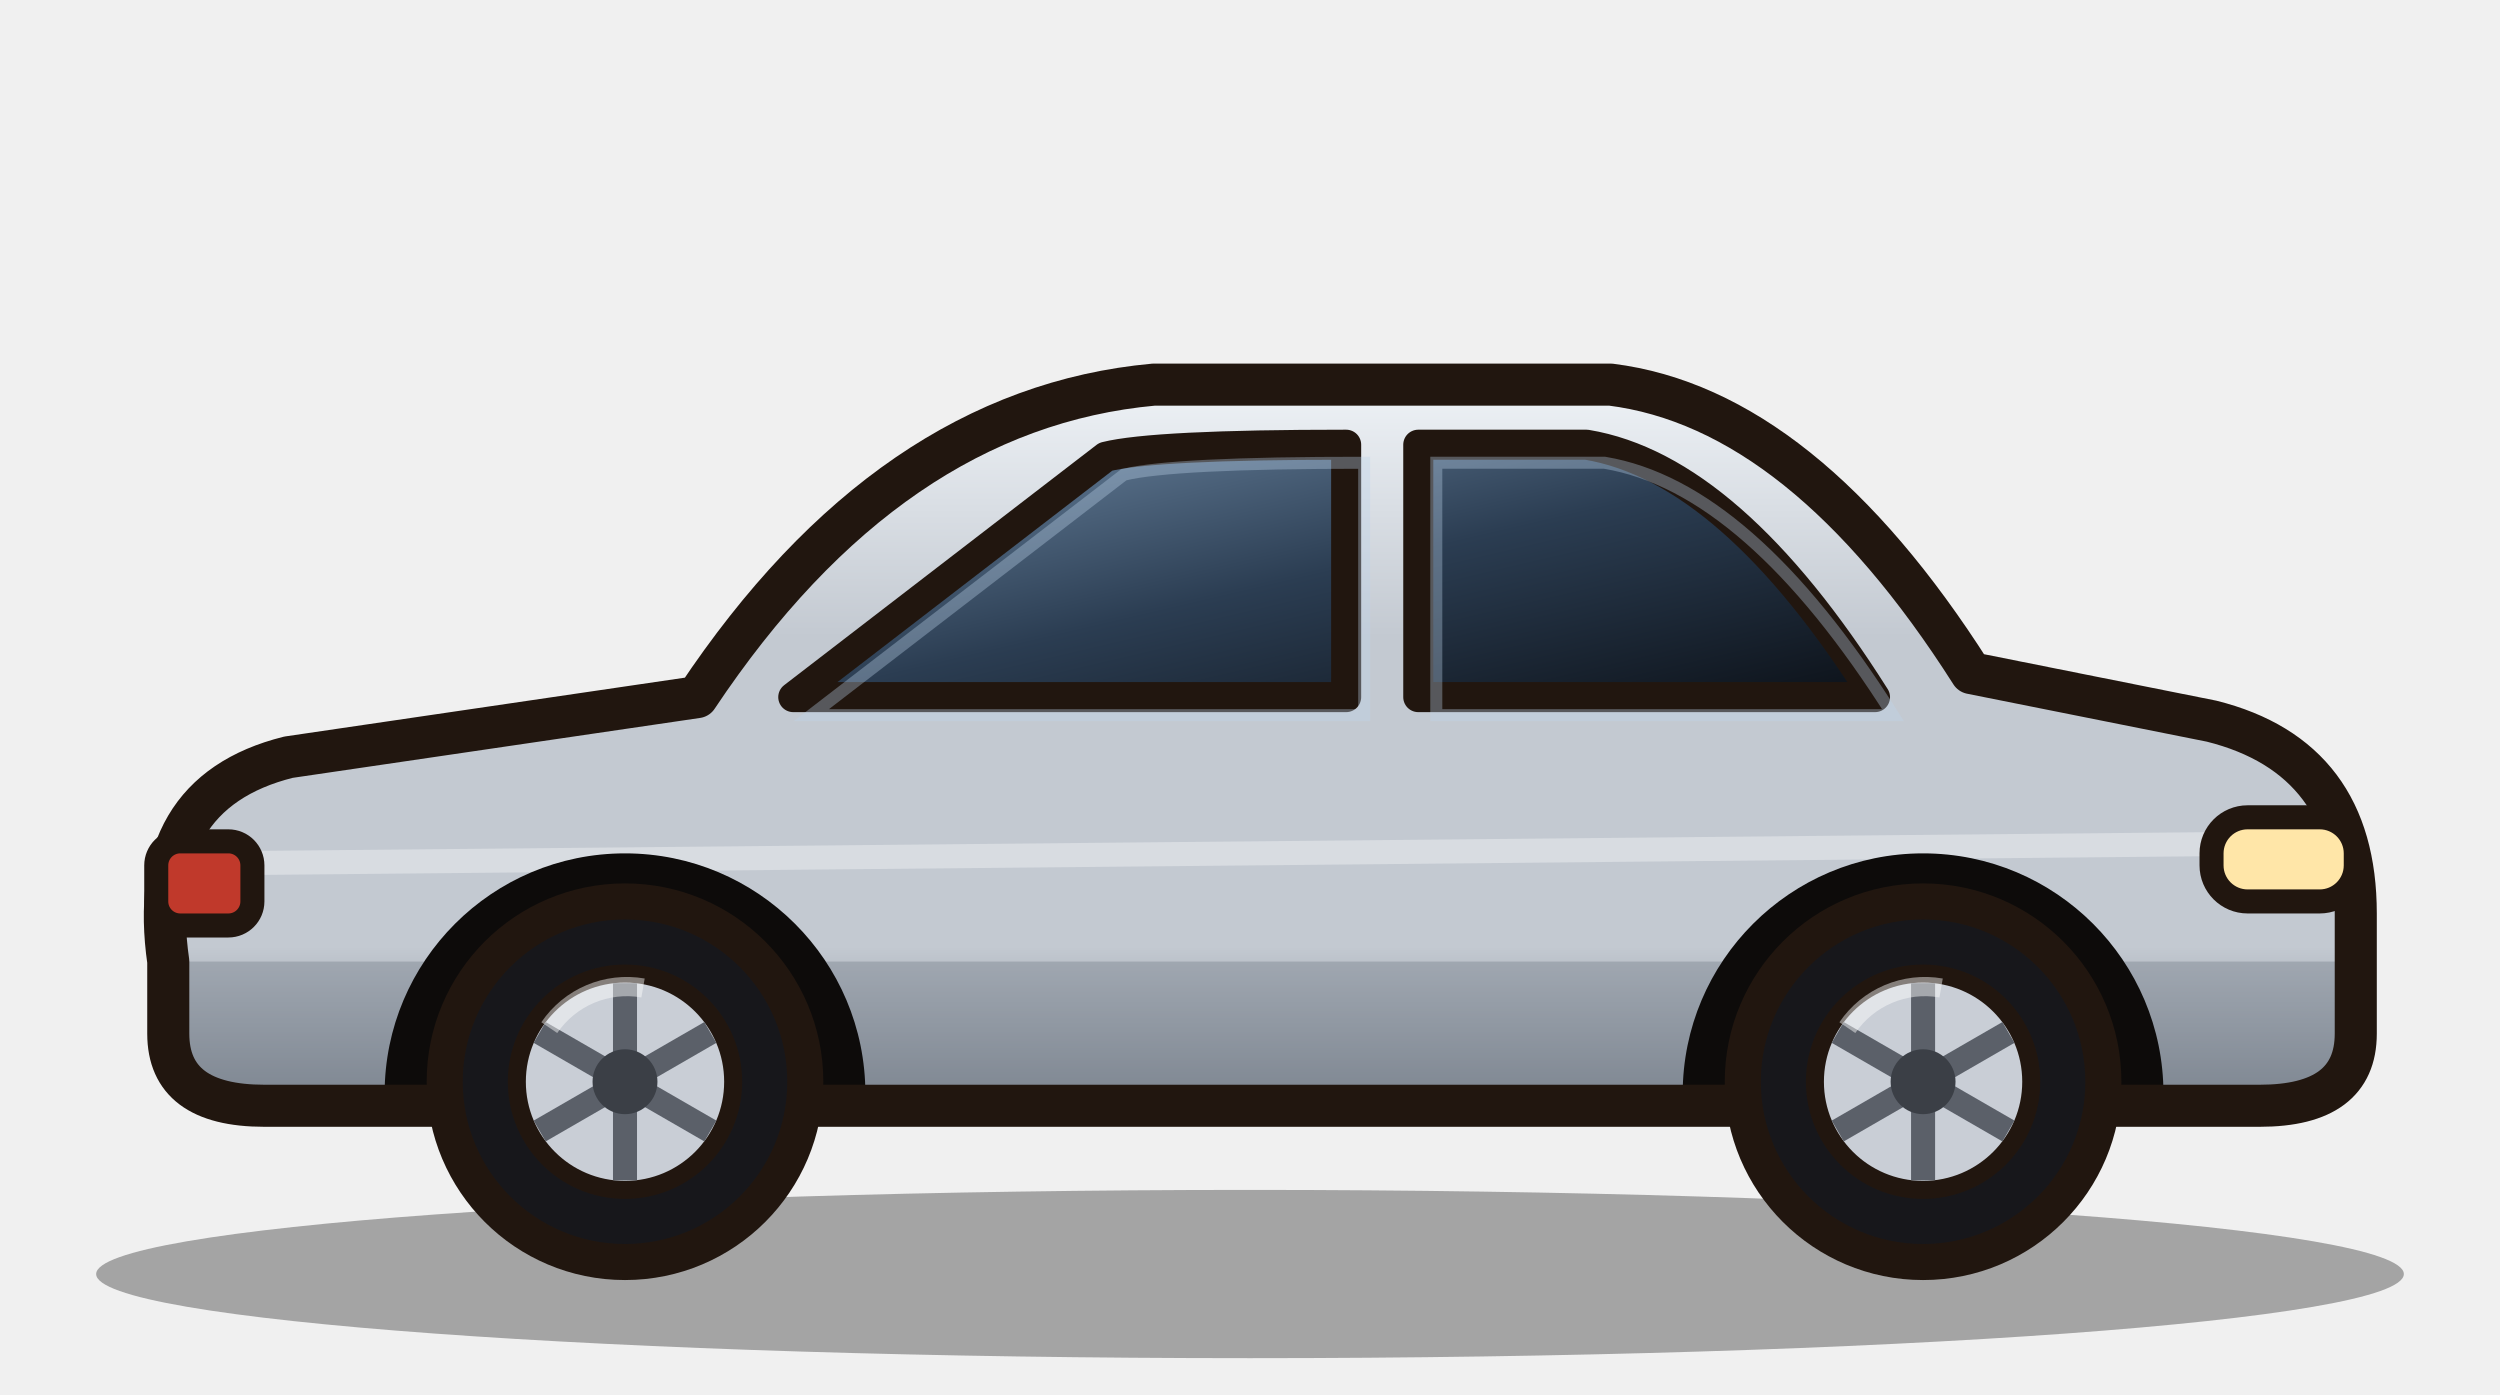
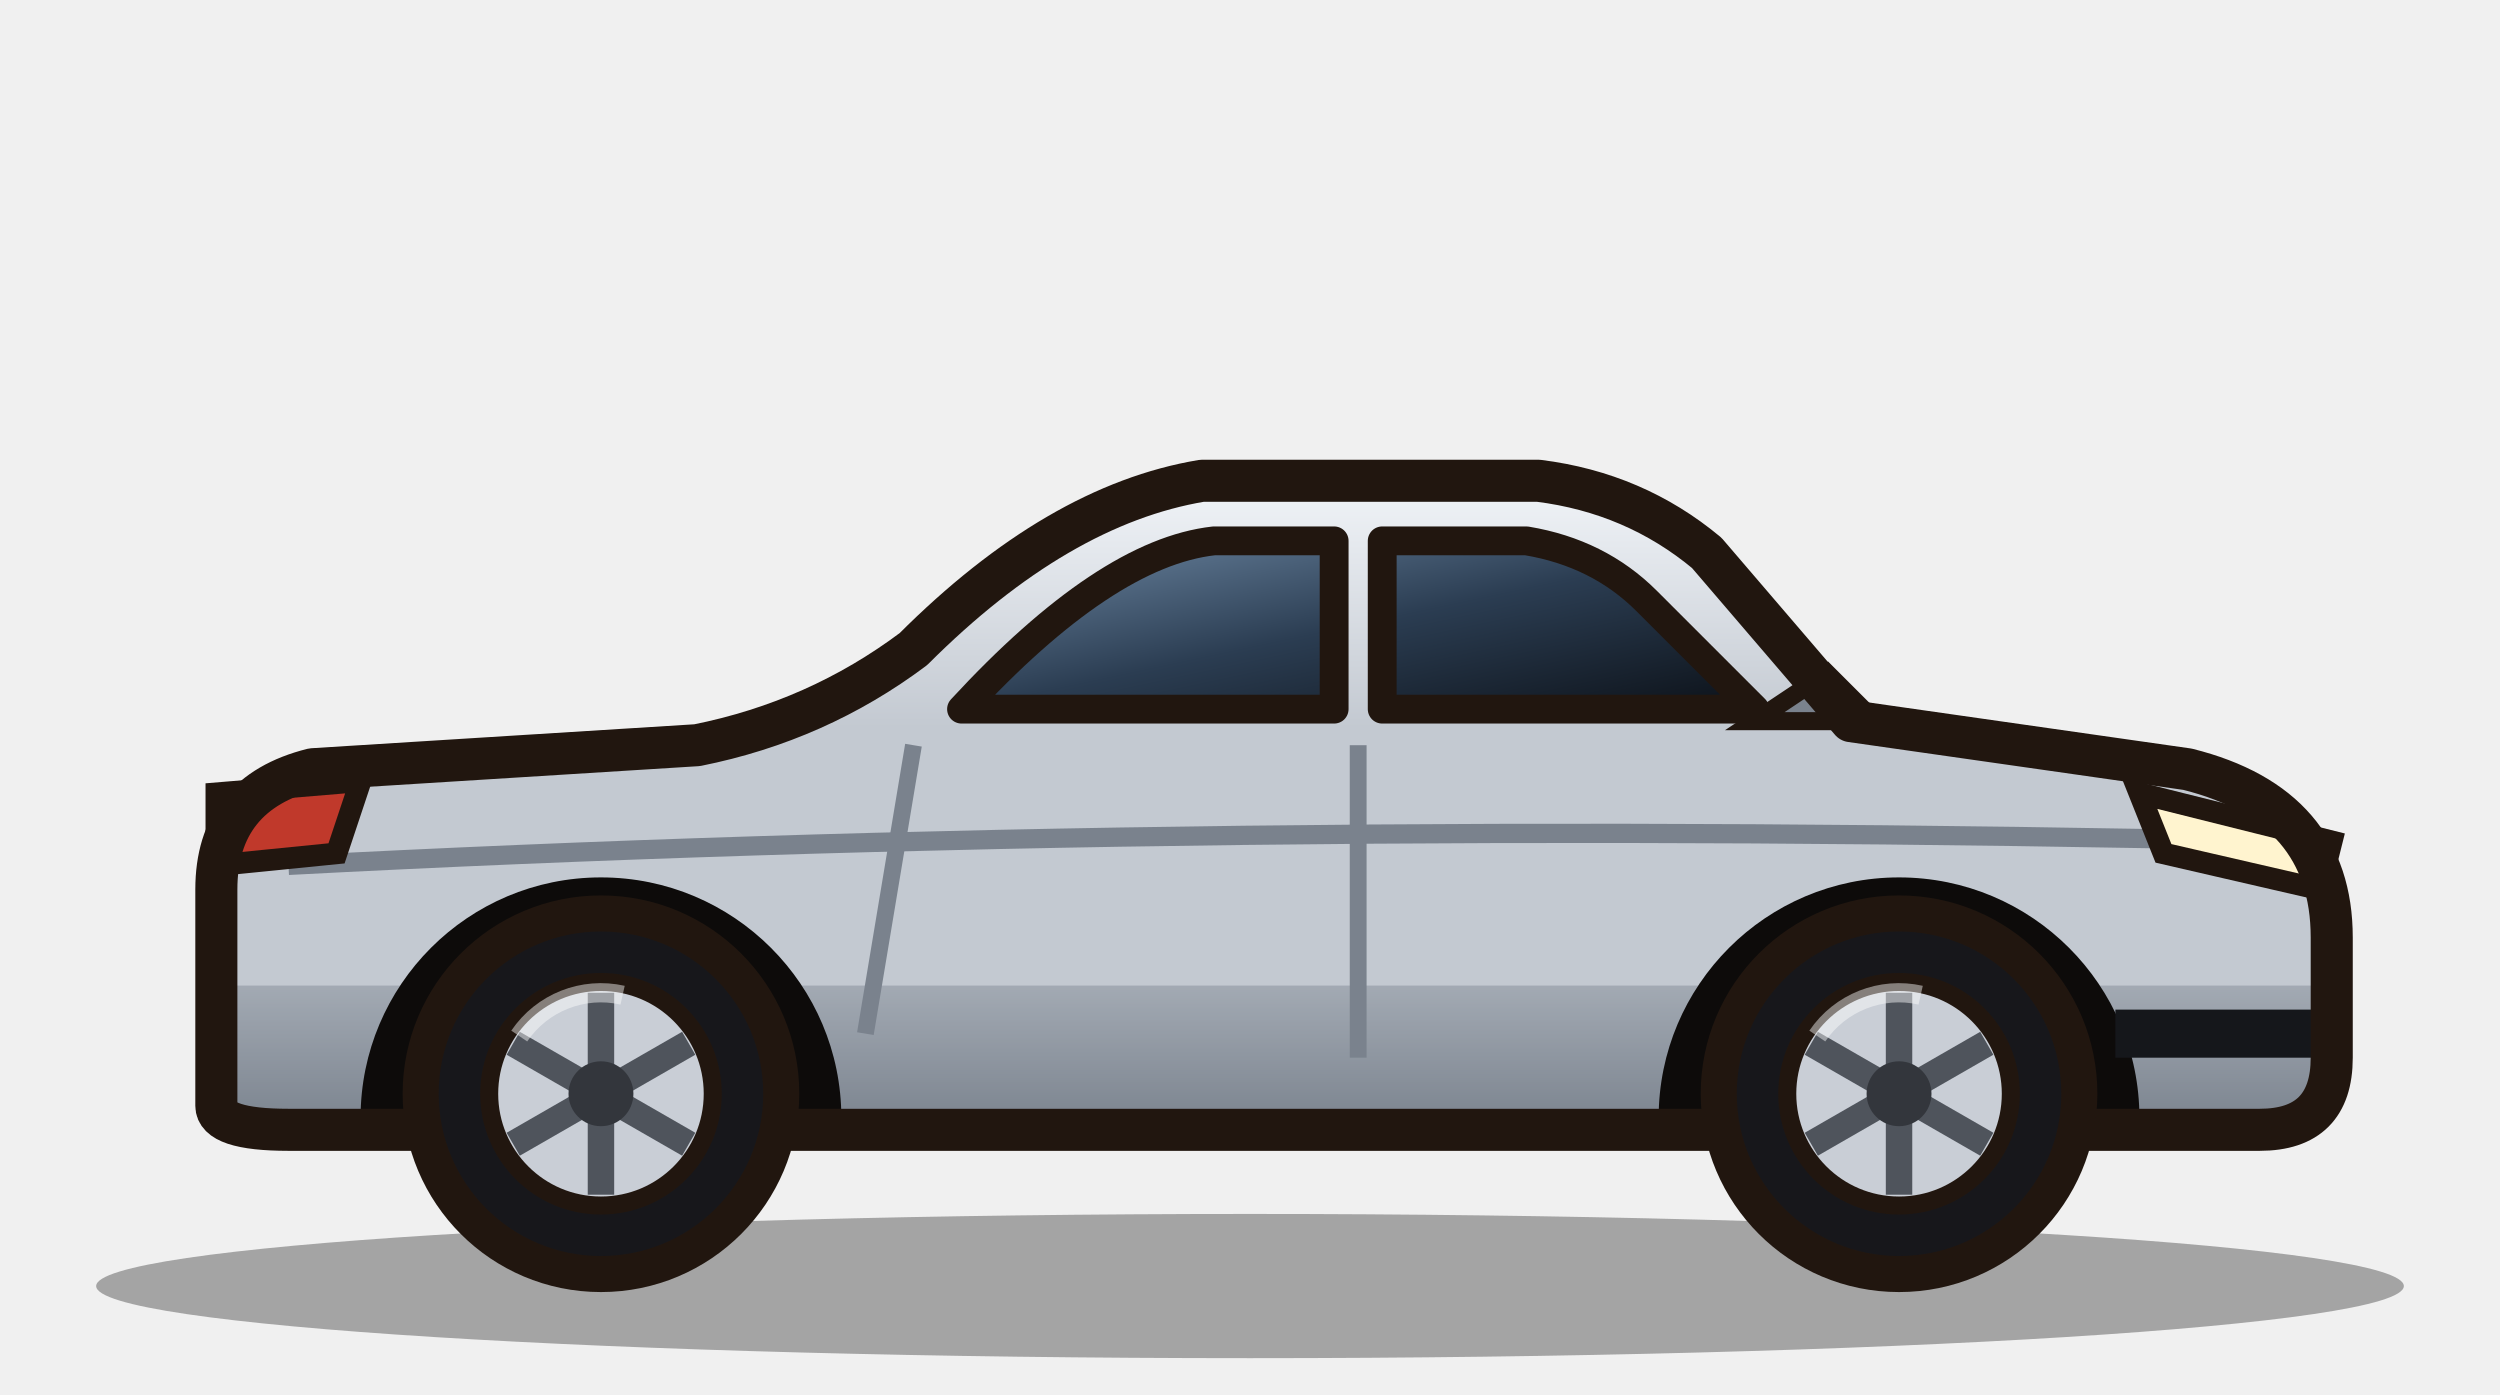
<svg xmlns="http://www.w3.org/2000/svg" viewBox="0 0 208 116" width="208" height="116">
  <defs>
-     <linearGradient id="gcivic" x1="0" y1="0" x2="0" y2="1">
-       <stop offset="0" stop-color="#eef2f6" />
-       <stop offset=".35" stop-color="#c3c9d1" />
+     <linearGradient id="bcivic" x1="0" y1="0" x2="0" y2="1">
+       <stop offset="0" stop-color="#f1f4f8" />
+       <stop offset=".38" stop-color="#c3c9d1" />
      <stop offset=".78" stop-color="#c3c9d1" />
-       <stop offset="1" stop-color="#7d8590" />
+       <stop offset="1" stop-color="#7a828d" />
    </linearGradient>
    <linearGradient id="wcivic" x1="0" y1="0" x2="1" y2="1">
      <stop offset="0" stop-color="#6f8aa6" />
      <stop offset=".5" stop-color="#2b3d52" />
      <stop offset="1" stop-color="#0c1118" />
    </linearGradient>
    <clipPath id="ccivic">
-       <path d="M14 80 Q12 66 24 63 L58 58 Q74 34 96 32 L134 32 Q150 34 164 56 L184 60 Q196 63 196 76 L196 86 Q196 92 188 92 L22 92 Q14 92 14 86 Z" />
+       <path d="M18 92 L18 74 Q18 66 26 64 L58 62 Q68 60 76 54 Q88 42 100 40 L128 40 Q136 41 142 46 L154 60 L182 64 Q194 67 194 78 L194 88 Q194 94 188 94 L24 94 Q18 94 18 92 Z" />
    </clipPath>
  </defs>
-   <ellipse cx="104" cy="106" rx="96" ry="7" fill="#000" opacity=".32" />
-   <path d="M14 80 Q12 66 24 63 L58 58 Q74 34 96 32 L134 32 Q150 34 164 56 L184 60 Q196 63 196 76 L196 86 Q196 92 188 92 L22 92 Q14 92 14 86 Z" fill="url(#gcivic)" />
+   <ellipse cx="104" cy="107" rx="96" ry="6" fill="#000" opacity=".32" />
+   <path d="M18 92 L18 74 Q18 66 26 64 L58 62 Q68 60 76 54 Q88 42 100 40 L128 40 Q136 41 142 46 L154 60 L182 64 Q194 67 194 78 L194 88 Q194 94 188 94 L24 94 Q18 94 18 92 Z" fill="url(#bcivic)" />
  <g clip-path="url(#ccivic)">
-     <rect x="0" y="80" width="208" height="20" fill="#7d8590" opacity=".45" />
-     <path d="M0 72 L208 70" stroke="#fff" stroke-opacity=".35" stroke-width="2" />
+     <rect x="0" y="82" width="208" height="20" fill="#7a828d" opacity=".45" />
  </g>
-   <path d="M32 91 A20 20 0 0 1 72 91 Z" fill="#0d0b0a" />
-   <path d="M140 91 A20 20 0 0 1 180 91 Z" fill="#0d0b0a" />
-   <path d="M66 58 L92 38 Q96 37 112 37 L112 58 Z M118 58 L118 37 L132 37 Q144 39 156 58 Z" fill="url(#wcivic)" stroke="#21160f" stroke-width="2.5" stroke-linejoin="round" />
-   <path d="M66 58 L92 38 Q96 37 112 37 L112 58 Z M118 58 L118 37 L132 37 Q144 39 156 58 Z" fill="none" stroke="#bcd3ea" stroke-opacity=".35" stroke-width="1" transform="translate(1.5 1.5)" />
-   <path d="M14 80 Q12 66 24 63 L58 58 Q74 34 96 32 L134 32 Q150 34 164 56 L184 60 Q196 63 196 76 L196 86 Q196 92 188 92 L22 92 Q14 92 14 86 Z" fill="none" stroke="#21160f" stroke-width="3.5" stroke-linejoin="round" />
-   <rect x="184.0" y="68" width="12" height="7" rx="3" fill="#ffe6a8" stroke="#21160f" stroke-width="2" />
-   <rect x="13.0" y="70" width="8" height="7" rx="2" fill="#c0392b" stroke="#21160f" stroke-width="2" />
-   <circle cx="52" cy="90" r="15" fill="#17171b" stroke="#21160f" stroke-width="3" />
-   <circle cx="52" cy="90" r="9.0" fill="#c9ced6" stroke="#21160f" stroke-width="1.5" />
-   <path d="M52 90 L52.0 81.8" stroke="#5b6069" stroke-width="2" />
-   <path d="M52 90 L59.1 85.9" stroke="#5b6069" stroke-width="2" />
-   <path d="M52 90 L59.1 94.1" stroke="#5b6069" stroke-width="2" />
-   <path d="M52 90 L52.0 98.2" stroke="#5b6069" stroke-width="2" />
-   <path d="M52 90 L44.9 94.1" stroke="#5b6069" stroke-width="2" />
-   <path d="M52 90 L44.9 85.9" stroke="#5b6069" stroke-width="2" />
-   <circle cx="52" cy="90" r="2.7" fill="#3b3f46" />
-   <path d="M45.7 85.5 A7.8 7.8 0 0 1 53.5 82.2" stroke="#fff" stroke-opacity=".45" stroke-width="1.6" fill="none" />
-   <circle cx="160" cy="90" r="15" fill="#17171b" stroke="#21160f" stroke-width="3" />
-   <circle cx="160" cy="90" r="9.0" fill="#c9ced6" stroke="#21160f" stroke-width="1.5" />
-   <path d="M160 90 L160.0 81.8" stroke="#5b6069" stroke-width="2" />
-   <path d="M160 90 L167.1 85.9" stroke="#5b6069" stroke-width="2" />
-   <path d="M160 90 L167.1 94.1" stroke="#5b6069" stroke-width="2" />
-   <path d="M160 90 L160.0 98.2" stroke="#5b6069" stroke-width="2" />
-   <path d="M160 90 L152.9 94.1" stroke="#5b6069" stroke-width="2" />
-   <path d="M160 90 L152.9 85.9" stroke="#5b6069" stroke-width="2" />
-   <circle cx="160" cy="90" r="2.7" fill="#3b3f46" />
-   <path d="M153.7 85.5 A7.8 7.8 0 0 1 161.5 82.2" stroke="#fff" stroke-opacity=".45" stroke-width="1.6" fill="none" />
+   <path d="M30 93 A20 20 0 0 1 70 93 Z" fill="#0d0b0a" />
+   <path d="M138 93 A20 20 0 0 1 178 93 Z" fill="#0d0b0a" />
+   <path d="M80 59 Q92 46 101 45 L111 45 L111 59 Z M115 59 L115 45 L127 45 Q133 46 137 50 L146 59 Z" fill="url(#wcivic)" stroke="#21160f" stroke-width="2.4" stroke-linejoin="round" />
+   <path d="M24 72 Q100 68 190 70" stroke="#7a828d" stroke-width="1.6" fill="none" />
+   <path d="M113 62 L113 88 M76 62 L72 86" stroke="#7a828d" stroke-width="1.4" />
+   <path d="M146 60 L152 56 L156 60 Z" fill="#7a828d" stroke="#21160f" stroke-width="1.5" />
+   <path d="M18 66 L30 65 L28 71 L18 72 Z" fill="#c0392b" stroke="#21160f" stroke-width="1.8" />
+   <path d="M178 66 L194 70 L193 74 L180 71 Z" fill="#fff4cf" stroke="#21160f" stroke-width="1.8" />
+   <path d="M176 86 L194 86" stroke="#15171b" stroke-width="4" />
+   <path d="M18 92 L18 74 Q18 66 26 64 L58 62 Q68 60 76 54 Q88 42 100 40 L128 40 Q136 41 142 46 L154 60 L182 64 Q194 67 194 78 L194 88 Q194 94 188 94 L24 94 Q18 94 18 92 Z" fill="none" stroke="#21160f" stroke-width="3.5" stroke-linejoin="round" />
+   <circle cx="50" cy="91" r="15" fill="#17171b" stroke="#21160f" stroke-width="3" />
+   <circle cx="50" cy="91" r="9.3" fill="#c9ced6" stroke="#21160f" stroke-width="1.5" />
+   <path d="M50 91 L50.0 82.6" stroke="#4f545c" stroke-width="2.2" />
+   <path d="M50 91 L57.3 86.8" stroke="#4f545c" stroke-width="2.2" />
+   <path d="M50 91 L57.3 95.2" stroke="#4f545c" stroke-width="2.2" />
+   <path d="M50 91 L50.0 99.4" stroke="#4f545c" stroke-width="2.2" />
+   <path d="M50 91 L42.7 95.2" stroke="#4f545c" stroke-width="2.2" />
+   <path d="M50 91 L42.7 86.8" stroke="#4f545c" stroke-width="2.2" />
+   <circle cx="50" cy="91" r="2.7" fill="#33363c" />
+   <path d="M43.2 86.2 A8.2 8.2 0 0 1 51.8 82.8" stroke="#fff" stroke-opacity=".45" stroke-width="1.6" fill="none" />
+   <circle cx="158" cy="91" r="15" fill="#17171b" stroke="#21160f" stroke-width="3" />
+   <circle cx="158" cy="91" r="9.3" fill="#c9ced6" stroke="#21160f" stroke-width="1.5" />
+   <path d="M158 91 L158.0 82.6" stroke="#4f545c" stroke-width="2.2" />
+   <path d="M158 91 L165.3 86.8" stroke="#4f545c" stroke-width="2.2" />
+   <path d="M158 91 L165.3 95.2" stroke="#4f545c" stroke-width="2.2" />
+   <path d="M158 91 L158.0 99.4" stroke="#4f545c" stroke-width="2.2" />
+   <path d="M158 91 L150.7 95.2" stroke="#4f545c" stroke-width="2.2" />
+   <path d="M158 91 L150.7 86.8" stroke="#4f545c" stroke-width="2.2" />
+   <circle cx="158" cy="91" r="2.7" fill="#33363c" />
+   <path d="M151.2 86.2 A8.2 8.2 0 0 1 159.8 82.8" stroke="#fff" stroke-opacity=".45" stroke-width="1.6" fill="none" />
</svg>
